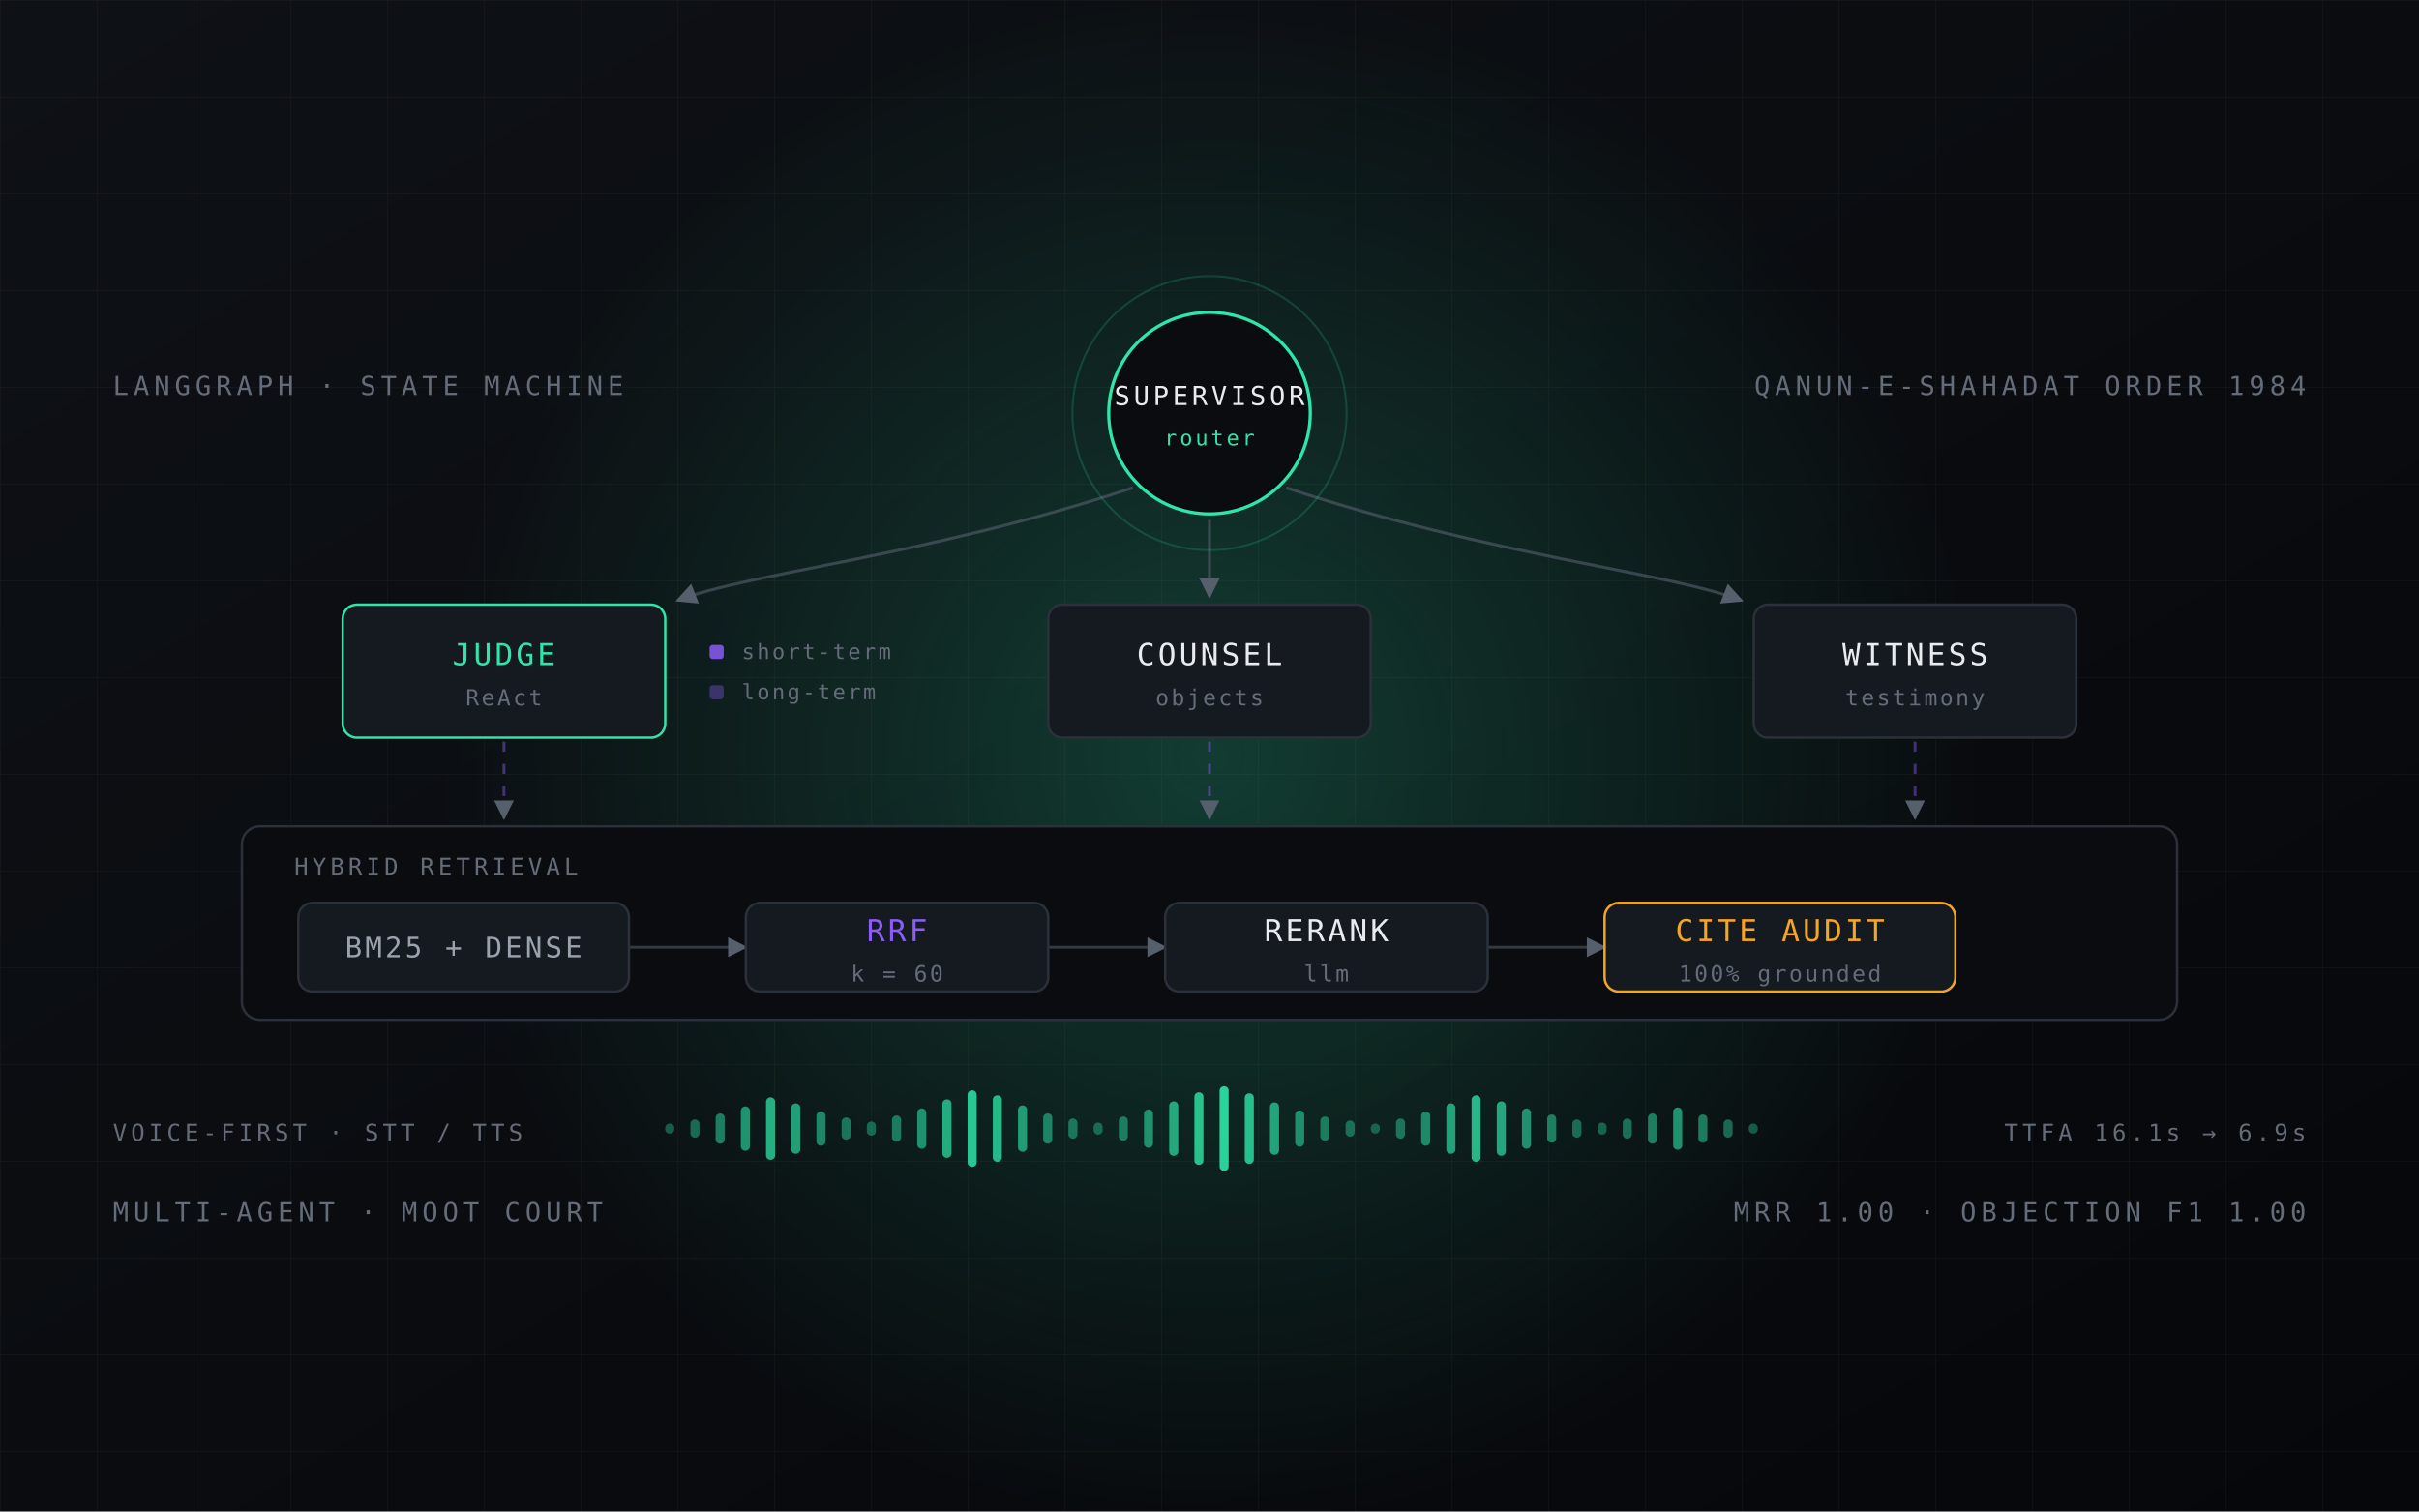
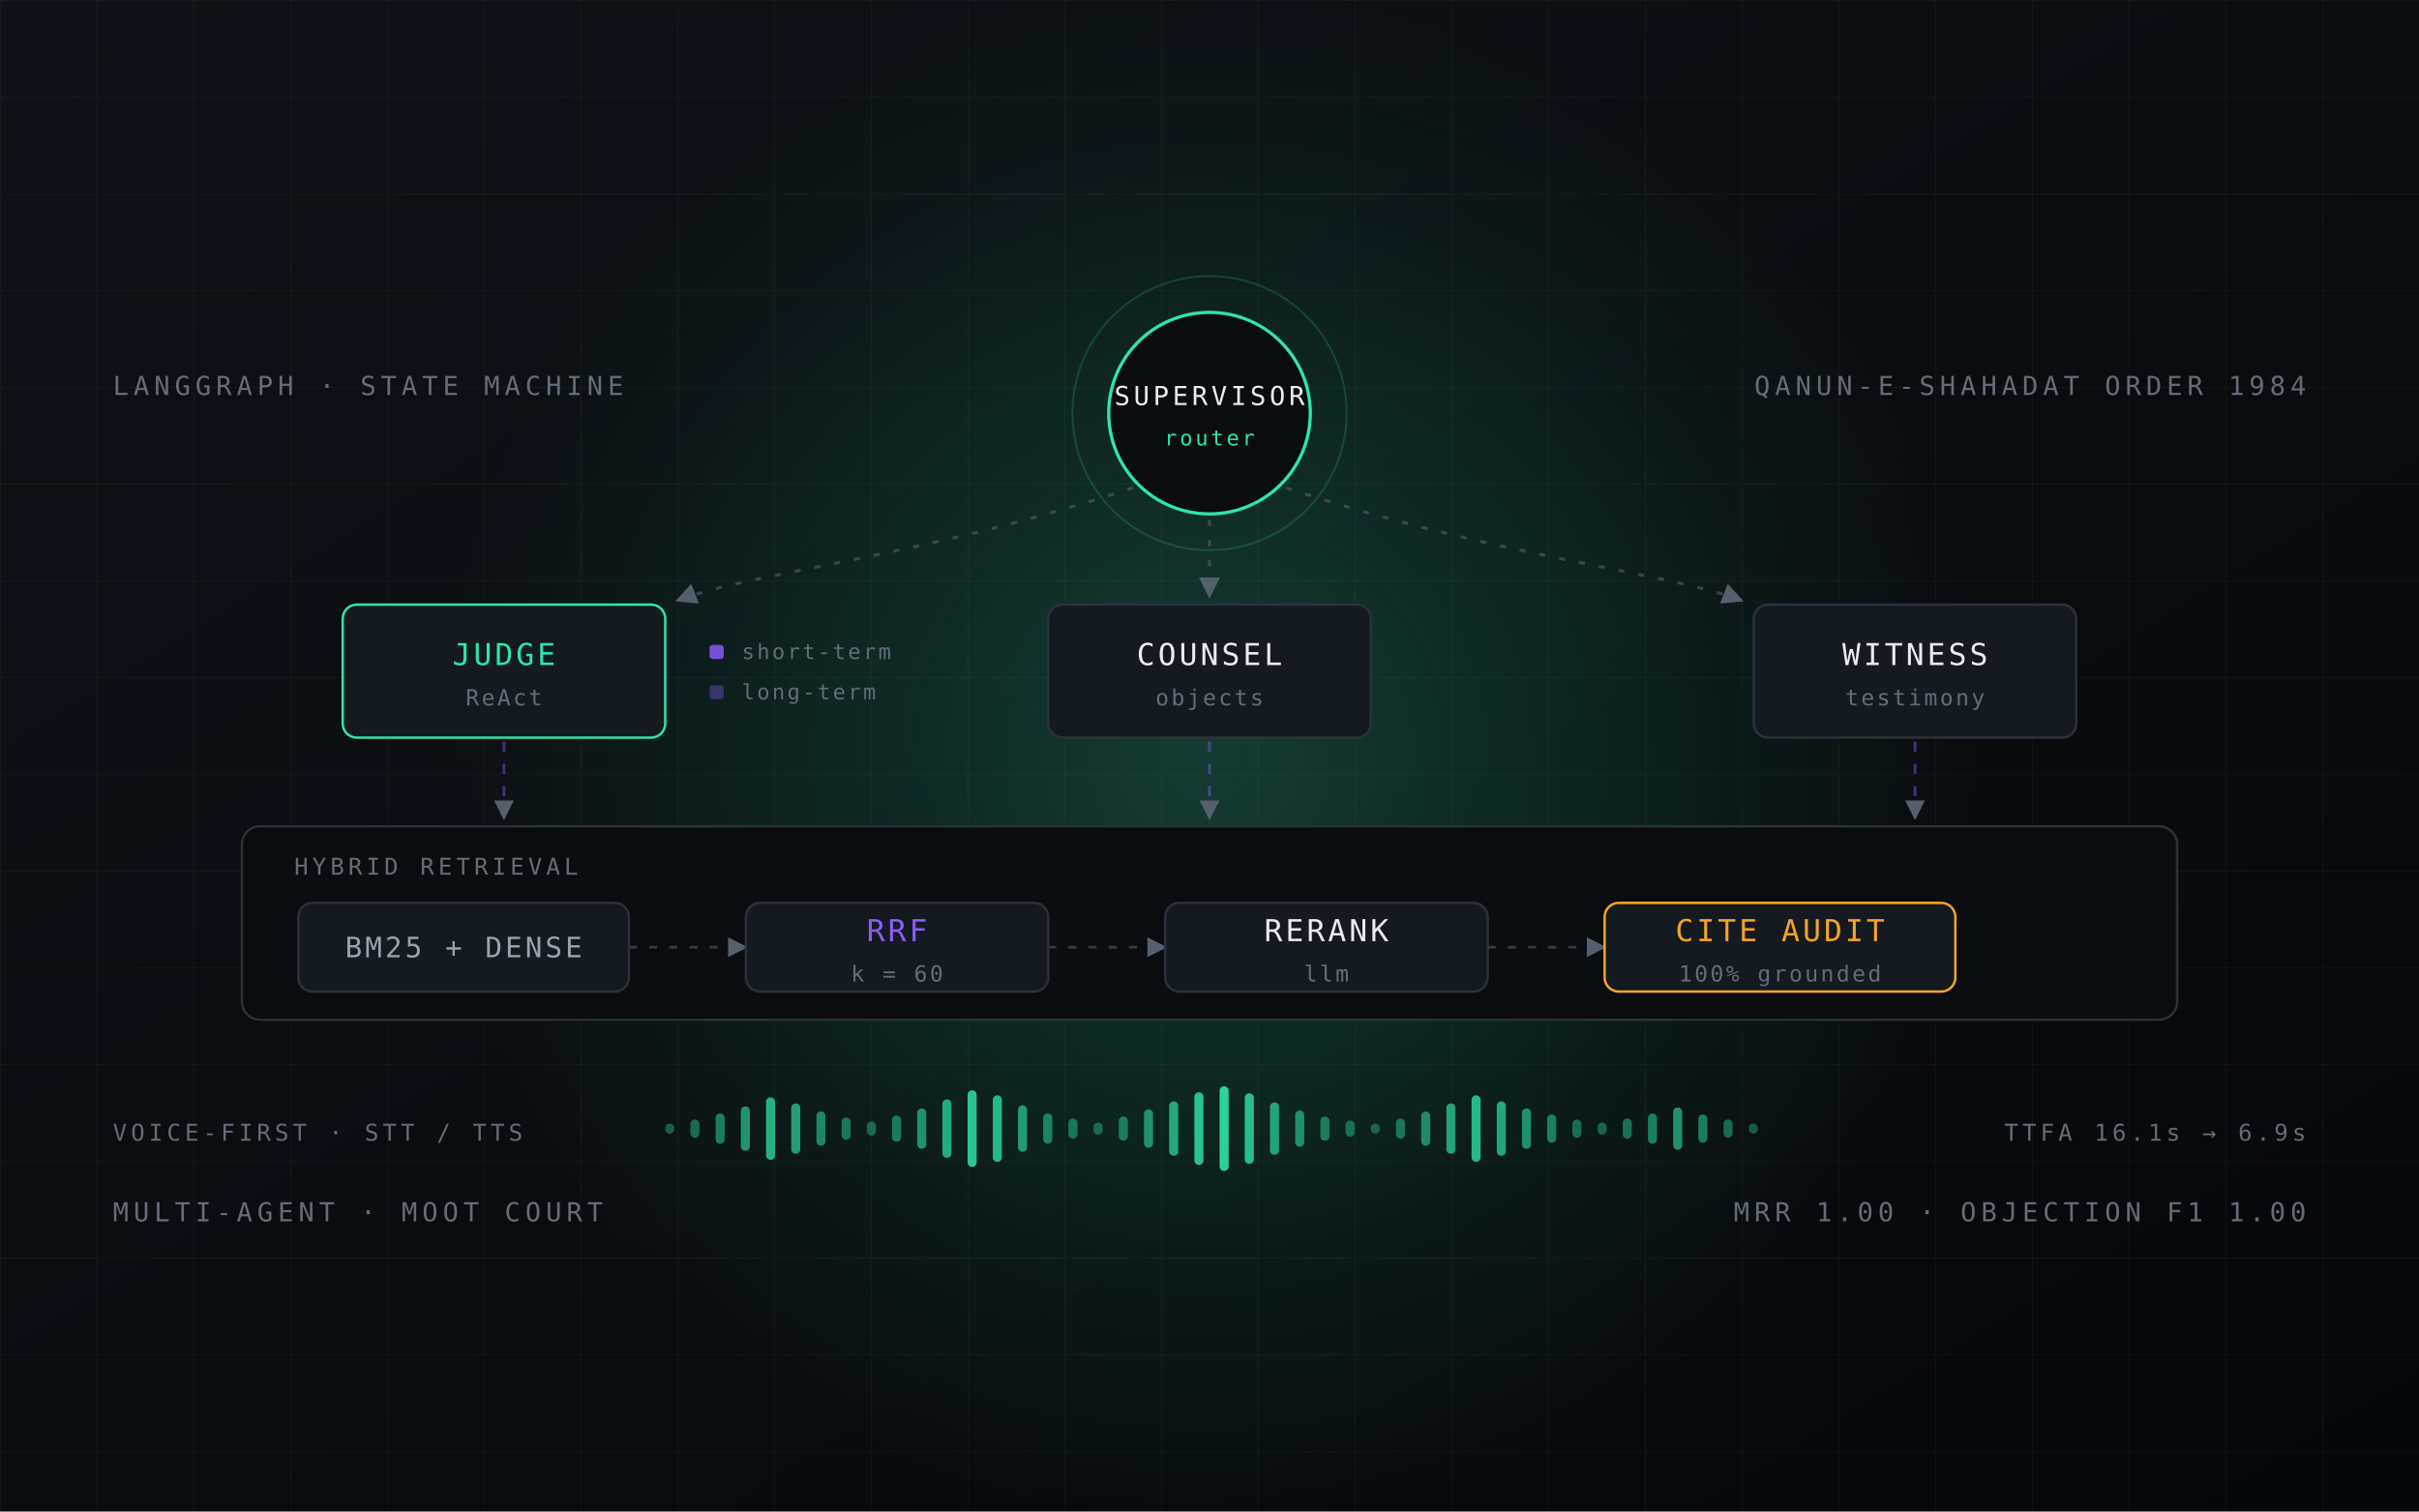
<svg xmlns="http://www.w3.org/2000/svg" viewBox="0 0 1200 750" role="img" aria-label="Supervisor agent routing to Judge, Opposing Counsel and Witness agents above a hybrid BM25 plus dense retrieval pipeline with an LLM reranker and citation audit">
+   <style>
+     @keyframes dashflow { to { stroke-dashoffset: -40; } }
+     @keyframes pulse { 0%,100% { opacity:.16 } 50% { opacity:.5 } }
+     @keyframes blink { 0%,100% { opacity:1 } 50% { opacity:.3 } }
+     @keyframes bar { 0%,100% { transform:scaleY(.55) } 50% { transform:scaleY(1) } }
+     @keyframes glow { 0%,100% { opacity:.55 } 50% { opacity:1 } }
+     @keyframes wk { 0%,100% { opacity:.72 } 50% { opacity:1 } }
+     .flow { animation: dashflow 1.5s linear infinite; }
+     .flow-slow { animation: dashflow 3s linear infinite; }
+     .pulse { animation: pulse 3.6s ease-in-out infinite; }
+     .blink { animation: blink 2.2s ease-in-out infinite; }
+     .glow { animation: glow 2.8s ease-in-out infinite; }
+     .wk { animation: wk 3s ease-in-out infinite; }
+     .bar { transform-box: fill-box; transform-origin: center; animation: bar 1.9s ease-in-out infinite; }
+     @media (prefers-reduced-motion: reduce) { * { animation: none !important; } }
+   </style>
  <defs>
    <linearGradient id="ad-bg" x1="0" y1="0" x2="1" y2="1">
      <stop offset="0" stop-color="#0E1116" />
      <stop offset="1" stop-color="#06070A" />
    </linearGradient>
    <pattern id="ad-grid" width="48" height="48" patternUnits="userSpaceOnUse">
      <path d="M48 0H0V48" fill="none" stroke="#FFFFFF" stroke-opacity=".035" stroke-width="1" />
    </pattern>
    <radialGradient id="ad-glow" cx=".5" cy=".5" r=".5">
      <stop offset="0" stop-color="#2EE6A8" stop-opacity=".22" />
      <stop offset="1" stop-color="#2EE6A8" stop-opacity="0" />
    </radialGradient>
    <marker id="ad-ar" viewBox="0 0 10 10" refX="9" refY="5" markerWidth="7" markerHeight="7" orient="auto-start-reverse">
      <path d="M0 0 10 5 0 10z" fill="#565F6C" />
    </marker>
    <marker id="ad-ar-s" viewBox="0 0 10 10" refX="9" refY="5" markerWidth="7" markerHeight="7" orient="auto-start-reverse">
      <path d="M0 0 10 5 0 10z" fill="#2EE6A8" />
    </marker>
  </defs>
  <rect width="1200" height="750" fill="url(#ad-bg)" />
  <rect width="1200" height="750" fill="url(#ad-grid)" />
  <circle cx="600" cy="375" r="380" fill="url(#ad-glow)" />
-   <g stroke="#565F6C" stroke-opacity=".6" stroke-width="1.5" fill="none" marker-end="url(#ad-ar)">
+   <g class="flow-slow" stroke="#565F6C" stroke-opacity=".6" stroke-width="1.5" stroke-dasharray="3 7" fill="none" marker-end="url(#ad-ar)">
    <path d="M562 242 C 460 276, 372 284, 336 298" />
    <path d="M600 258 L 600 296" />
    <path d="M638 242 C 740 276, 828 284, 864 298" />
  </g>
-   <g stroke="#8B5CF6" stroke-opacity=".45" stroke-width="1.4" fill="none" stroke-dasharray="5 6" marker-end="url(#ad-ar)">
+   <g class="flow" stroke="#8B5CF6" stroke-opacity=".45" stroke-width="1.4" fill="none" stroke-dasharray="5 6" marker-end="url(#ad-ar)">
    <path d="M250 368 C 250 384, 250 392, 250 406" />
    <path d="M600 368 L 600 406" />
    <path d="M950 368 C 950 384, 950 392, 950 406" />
  </g>
-   <circle cx="600" cy="205" r="68" fill="none" stroke="#2EE6A8" stroke-opacity=".18" stroke-width="1" />
+   <circle class="pulse" cx="600" cy="205" r="68" fill="none" stroke="#2EE6A8" stroke-opacity=".18" stroke-width="1" />
  <circle cx="600" cy="205" r="50" fill="#0A0C10" stroke="#2EE6A8" stroke-width="1.6" />
  <text x="600" y="201" text-anchor="middle" font-family="ui-monospace,'JetBrains Mono',monospace" font-size="13" letter-spacing="1.8" fill="#E9EBEE">SUPERVISOR</text>
  <text x="600" y="221" text-anchor="middle" font-family="ui-monospace,'JetBrains Mono',monospace" font-size="10.5" letter-spacing="1.4" fill="#2EE6A8">router</text>
  <g>
    <rect x="170" y="300" width="160" height="66" rx="7" fill="#151A21" stroke="#2EE6A8" stroke-width="1.2" />
    <text x="250.0" y="330.0" text-anchor="middle" font-family="ui-monospace,'JetBrains Mono',monospace" font-size="15" letter-spacing="1.5" fill="#2EE6A8">JUDGE</text>
    <text x="250.0" y="350.0" text-anchor="middle" font-family="ui-monospace,'JetBrains Mono',monospace" font-size="11" letter-spacing="1.2" fill="#646C79">ReAct</text>
    <rect x="520" y="300" width="160" height="66" rx="7" fill="#151A21" stroke="#2A313B" stroke-width="1.2" />
    <text x="600.0" y="330.0" text-anchor="middle" font-family="ui-monospace,'JetBrains Mono',monospace" font-size="15" letter-spacing="1.5" fill="#E9EBEE">COUNSEL</text>
    <text x="600.0" y="350.0" text-anchor="middle" font-family="ui-monospace,'JetBrains Mono',monospace" font-size="11" letter-spacing="1.2" fill="#646C79">objects</text>
    <rect x="870" y="300" width="160" height="66" rx="7" fill="#151A21" stroke="#2A313B" stroke-width="1.2" />
    <text x="950.0" y="330.0" text-anchor="middle" font-family="ui-monospace,'JetBrains Mono',monospace" font-size="15" letter-spacing="1.5" fill="#E9EBEE">WITNESS</text>
    <text x="950.0" y="350.0" text-anchor="middle" font-family="ui-monospace,'JetBrains Mono',monospace" font-size="11" letter-spacing="1.2" fill="#646C79">testimony</text>
  </g>
  <g font-family="ui-monospace,'JetBrains Mono',monospace" font-size="10.5" letter-spacing="1.2" fill="#646C79">
    <rect x="352" y="320" width="7" height="7" rx="1.5" fill="#8B5CF6" fill-opacity=".85" />
    <rect x="352" y="340" width="7" height="7" rx="1.5" fill="#8B5CF6" fill-opacity=".35" />
    <text x="368" y="327">short-term</text>
    <text x="368" y="347">long-term</text>
  </g>
  <rect x="120" y="410" width="960" height="96" rx="9" fill="#0A0C10" stroke="#2A313B" stroke-width="1.2" />
  <text x="146" y="434" font-family="ui-monospace,'JetBrains Mono',monospace" font-size="11.5" letter-spacing="2" fill="#646C79">HYBRID RETRIEVAL</text>
-   <g stroke="#565F6C" stroke-opacity=".55" stroke-width="1.4" fill="none" marker-end="url(#ad-ar)">
+   <g class="flow" stroke="#565F6C" stroke-opacity=".55" stroke-width="1.4" fill="none" stroke-dasharray="4 6" marker-end="url(#ad-ar)">
    <path d="M312 470 L 370 470" />
    <path d="M520 470 L 578 470" />
    <path d="M738 470 L 796 470" />
  </g>
  <g>
    <rect x="148" y="448" width="164" height="44" rx="7" fill="#151A21" stroke="#2A313B" stroke-width="1.2" />
    <text x="230.0" y="475.0" text-anchor="middle" font-family="ui-monospace,'JetBrains Mono',monospace" font-size="14" letter-spacing="1.5" fill="#9AA2AE">BM25 + DENSE</text>
    <rect x="370" y="448" width="150" height="44" rx="7" fill="#151A21" stroke="#2A313B" stroke-width="1.2" />
    <text x="445.0" y="467.0" text-anchor="middle" font-family="ui-monospace,'JetBrains Mono',monospace" font-size="15" letter-spacing="1.5" fill="#8B5CF6">RRF</text>
    <text x="445.0" y="487.0" text-anchor="middle" font-family="ui-monospace,'JetBrains Mono',monospace" font-size="11" letter-spacing="1.2" fill="#646C79">k = 60</text>
    <rect x="578" y="448" width="160" height="44" rx="7" fill="#151A21" stroke="#2A313B" stroke-width="1.2" />
    <text x="658.0" y="467.0" text-anchor="middle" font-family="ui-monospace,'JetBrains Mono',monospace" font-size="15" letter-spacing="1.5" fill="#E9EBEE">RERANK</text>
    <text x="658.0" y="487.0" text-anchor="middle" font-family="ui-monospace,'JetBrains Mono',monospace" font-size="11" letter-spacing="1.2" fill="#646C79">llm</text>
-     <rect x="796" y="448" width="174" height="44" rx="7" fill="#151A21" stroke="#F5A524" stroke-width="1.2" />
+     <rect class="glow" x="796" y="448" width="174" height="44" rx="7" fill="#151A21" stroke="#F5A524" stroke-width="1.2" />
    <text x="883.0" y="467.0" text-anchor="middle" font-family="ui-monospace,'JetBrains Mono',monospace" font-size="15" letter-spacing="1.5" fill="#F5A524">CITE AUDIT</text>
    <text x="883.0" y="487.0" text-anchor="middle" font-family="ui-monospace,'JetBrains Mono',monospace" font-size="11" letter-spacing="1.2" fill="#646C79">100% grounded</text>
  </g>
  <text x="56" y="566" font-family="ui-monospace,'JetBrains Mono',monospace" font-size="11.5" letter-spacing="2" fill="#646C79">VOICE-FIRST · STT / TTS</text>
  <text x="1144" y="566" text-anchor="end" font-family="ui-monospace,'JetBrains Mono',monospace" font-size="11.5" letter-spacing="2" fill="#646C79">TTFA 16.1s → 6.9s</text>
  <g fill="#2EE6A8">
-     <rect x="330.0" y="557.5" width="4.5" height="5" rx="2.2" fill-opacity="0.35" />
-     <rect x="342.5" y="555.5" width="4.5" height="9" rx="2.2" fill-opacity="0.41" />
-     <rect x="355.0" y="552.5" width="4.5" height="15" rx="2.2" fill-opacity="0.50" />
-     <rect x="367.5" y="549.0" width="4.5" height="22" rx="2.2" fill-opacity="0.60" />
-     <rect x="380.0" y="544.5" width="4.5" height="31" rx="2.2" fill-opacity="0.74" />
-     <rect x="392.5" y="547.5" width="4.5" height="25" rx="2.2" fill-opacity="0.65" />
-     <rect x="405.0" y="551.5" width="4.5" height="17" rx="2.2" fill-opacity="0.53" />
-     <rect x="417.5" y="554.5" width="4.5" height="11" rx="2.2" fill-opacity="0.44" />
-     <rect x="430.0" y="556.5" width="4.5" height="7" rx="2.2" fill-opacity="0.38" />
-     <rect x="442.5" y="553.5" width="4.5" height="13" rx="2.2" fill-opacity="0.47" />
-     <rect x="455.0" y="550.0" width="4.5" height="20" rx="2.2" fill-opacity="0.58" />
-     <rect x="467.5" y="545.5" width="4.5" height="29" rx="2.2" fill-opacity="0.71" />
-     <rect x="480.0" y="541.0" width="4.5" height="38" rx="2.2" fill-opacity="0.84" />
-     <rect x="492.5" y="543.5" width="4.5" height="33" rx="2.2" fill-opacity="0.77" />
-     <rect x="505.0" y="548.5" width="4.5" height="23" rx="2.2" fill-opacity="0.62" />
-     <rect x="517.5" y="552.5" width="4.5" height="15" rx="2.2" fill-opacity="0.50" />
-     <rect x="530.0" y="555.0" width="4.5" height="10" rx="2.2" fill-opacity="0.43" />
-     <rect x="542.5" y="557.0" width="4.5" height="6" rx="2.2" fill-opacity="0.37" />
-     <rect x="555.0" y="554.0" width="4.5" height="12" rx="2.2" fill-opacity="0.46" />
-     <rect x="567.5" y="550.5" width="4.5" height="19" rx="2.2" fill-opacity="0.56" />
-     <rect x="580.0" y="546.5" width="4.5" height="27" rx="2.2" fill-opacity="0.68" />
-     <rect x="592.5" y="542.0" width="4.5" height="36" rx="2.2" fill-opacity="0.81" />
-     <rect x="605.0" y="539.0" width="4.5" height="42" rx="2.2" fill-opacity="0.90" />
-     <rect x="617.5" y="542.5" width="4.5" height="35" rx="2.2" fill-opacity="0.80" />
-     <rect x="630.0" y="547.0" width="4.5" height="26" rx="2.2" fill-opacity="0.66" />
-     <rect x="642.5" y="551.0" width="4.5" height="18" rx="2.2" fill-opacity="0.55" />
-     <rect x="655.0" y="554.0" width="4.5" height="12" rx="2.2" fill-opacity="0.46" />
-     <rect x="667.5" y="556.0" width="4.5" height="8" rx="2.2" fill-opacity="0.40" />
-     <rect x="680.0" y="557.5" width="4.5" height="5" rx="2.2" fill-opacity="0.35" />
-     <rect x="692.5" y="555.0" width="4.5" height="10" rx="2.2" fill-opacity="0.43" />
-     <rect x="705.0" y="551.5" width="4.5" height="17" rx="2.2" fill-opacity="0.53" />
-     <rect x="717.5" y="547.5" width="4.5" height="25" rx="2.2" fill-opacity="0.65" />
-     <rect x="730.0" y="543.5" width="4.5" height="33" rx="2.2" fill-opacity="0.77" />
-     <rect x="742.5" y="546.5" width="4.5" height="27" rx="2.2" fill-opacity="0.68" />
-     <rect x="755.0" y="550.0" width="4.5" height="20" rx="2.2" fill-opacity="0.58" />
-     <rect x="767.5" y="553.0" width="4.5" height="14" rx="2.2" fill-opacity="0.49" />
-     <rect x="780.0" y="555.5" width="4.5" height="9" rx="2.2" fill-opacity="0.41" />
-     <rect x="792.5" y="557.0" width="4.5" height="6" rx="2.2" fill-opacity="0.37" />
-     <rect x="805.0" y="555.0" width="4.5" height="10" rx="2.2" fill-opacity="0.43" />
-     <rect x="817.5" y="552.5" width="4.5" height="15" rx="2.2" fill-opacity="0.50" />
-     <rect x="830.0" y="549.5" width="4.5" height="21" rx="2.2" fill-opacity="0.59" />
-     <rect x="842.5" y="553.0" width="4.5" height="14" rx="2.2" fill-opacity="0.49" />
-     <rect x="855.0" y="555.5" width="4.5" height="9" rx="2.2" fill-opacity="0.41" />
-     <rect x="867.5" y="557.5" width="4.5" height="5" rx="2.2" fill-opacity="0.35" />
+     <rect class="bar" style="animation-delay:0.00s" x="330.0" y="557.5" width="4.5" height="5" rx="2.2" fill-opacity="0.35" />
+     <rect class="bar" style="animation-delay:0.07s" x="342.5" y="555.5" width="4.5" height="9" rx="2.2" fill-opacity="0.41" />
+     <rect class="bar" style="animation-delay:0.14s" x="355.0" y="552.5" width="4.5" height="15" rx="2.2" fill-opacity="0.50" />
+     <rect class="bar" style="animation-delay:0.21s" x="367.5" y="549.0" width="4.5" height="22" rx="2.2" fill-opacity="0.60" />
+     <rect class="bar" style="animation-delay:0.28s" x="380.0" y="544.5" width="4.5" height="31" rx="2.2" fill-opacity="0.74" />
+     <rect class="bar" style="animation-delay:0.35s" x="392.5" y="547.5" width="4.5" height="25" rx="2.2" fill-opacity="0.65" />
+     <rect class="bar" style="animation-delay:0.42s" x="405.0" y="551.5" width="4.5" height="17" rx="2.2" fill-opacity="0.53" />
+     <rect class="bar" style="animation-delay:0.49s" x="417.5" y="554.5" width="4.5" height="11" rx="2.2" fill-opacity="0.44" />
+     <rect class="bar" style="animation-delay:0.56s" x="430.0" y="556.5" width="4.5" height="7" rx="2.2" fill-opacity="0.38" />
+     <rect class="bar" style="animation-delay:0.63s" x="442.5" y="553.5" width="4.5" height="13" rx="2.2" fill-opacity="0.47" />
+     <rect class="bar" style="animation-delay:0.70s" x="455.0" y="550.0" width="4.5" height="20" rx="2.2" fill-opacity="0.58" />
+     <rect class="bar" style="animation-delay:0.77s" x="467.5" y="545.5" width="4.5" height="29" rx="2.2" fill-opacity="0.71" />
+     <rect class="bar" style="animation-delay:0.84s" x="480.0" y="541.0" width="4.5" height="38" rx="2.2" fill-opacity="0.84" />
+     <rect class="bar" style="animation-delay:0.91s" x="492.5" y="543.5" width="4.5" height="33" rx="2.2" fill-opacity="0.77" />
+     <rect class="bar" style="animation-delay:0.98s" x="505.0" y="548.5" width="4.5" height="23" rx="2.2" fill-opacity="0.62" />
+     <rect class="bar" style="animation-delay:1.05s" x="517.5" y="552.5" width="4.5" height="15" rx="2.2" fill-opacity="0.50" />
+     <rect class="bar" style="animation-delay:1.12s" x="530.0" y="555.0" width="4.5" height="10" rx="2.2" fill-opacity="0.43" />
+     <rect class="bar" style="animation-delay:1.19s" x="542.5" y="557.0" width="4.5" height="6" rx="2.2" fill-opacity="0.37" />
+     <rect class="bar" style="animation-delay:1.26s" x="555.0" y="554.0" width="4.5" height="12" rx="2.2" fill-opacity="0.46" />
+     <rect class="bar" style="animation-delay:1.33s" x="567.5" y="550.5" width="4.5" height="19" rx="2.2" fill-opacity="0.56" />
+     <rect class="bar" style="animation-delay:1.40s" x="580.0" y="546.5" width="4.5" height="27" rx="2.2" fill-opacity="0.68" />
+     <rect class="bar" style="animation-delay:1.47s" x="592.5" y="542.0" width="4.5" height="36" rx="2.2" fill-opacity="0.81" />
+     <rect class="bar" style="animation-delay:1.54s" x="605.0" y="539.0" width="4.5" height="42" rx="2.2" fill-opacity="0.90" />
+     <rect class="bar" style="animation-delay:1.61s" x="617.5" y="542.5" width="4.5" height="35" rx="2.2" fill-opacity="0.80" />
+     <rect class="bar" style="animation-delay:1.68s" x="630.0" y="547.0" width="4.5" height="26" rx="2.2" fill-opacity="0.66" />
+     <rect class="bar" style="animation-delay:1.75s" x="642.5" y="551.0" width="4.5" height="18" rx="2.2" fill-opacity="0.55" />
+     <rect class="bar" style="animation-delay:1.82s" x="655.0" y="554.0" width="4.5" height="12" rx="2.2" fill-opacity="0.46" />
+     <rect class="bar" style="animation-delay:1.89s" x="667.5" y="556.0" width="4.5" height="8" rx="2.2" fill-opacity="0.40" />
+     <rect class="bar" style="animation-delay:1.96s" x="680.0" y="557.5" width="4.5" height="5" rx="2.2" fill-opacity="0.35" />
+     <rect class="bar" style="animation-delay:2.03s" x="692.5" y="555.0" width="4.5" height="10" rx="2.2" fill-opacity="0.43" />
+     <rect class="bar" style="animation-delay:2.10s" x="705.0" y="551.5" width="4.5" height="17" rx="2.2" fill-opacity="0.53" />
+     <rect class="bar" style="animation-delay:2.17s" x="717.5" y="547.5" width="4.5" height="25" rx="2.2" fill-opacity="0.65" />
+     <rect class="bar" style="animation-delay:2.24s" x="730.0" y="543.5" width="4.5" height="33" rx="2.2" fill-opacity="0.77" />
+     <rect class="bar" style="animation-delay:2.31s" x="742.5" y="546.5" width="4.5" height="27" rx="2.2" fill-opacity="0.68" />
+     <rect class="bar" style="animation-delay:2.38s" x="755.0" y="550.0" width="4.5" height="20" rx="2.2" fill-opacity="0.58" />
+     <rect class="bar" style="animation-delay:2.45s" x="767.5" y="553.0" width="4.5" height="14" rx="2.2" fill-opacity="0.49" />
+     <rect class="bar" style="animation-delay:2.52s" x="780.0" y="555.5" width="4.5" height="9" rx="2.2" fill-opacity="0.41" />
+     <rect class="bar" style="animation-delay:2.59s" x="792.5" y="557.0" width="4.5" height="6" rx="2.2" fill-opacity="0.37" />
+     <rect class="bar" style="animation-delay:2.66s" x="805.0" y="555.0" width="4.5" height="10" rx="2.2" fill-opacity="0.43" />
+     <rect class="bar" style="animation-delay:2.73s" x="817.5" y="552.5" width="4.5" height="15" rx="2.2" fill-opacity="0.50" />
+     <rect class="bar" style="animation-delay:2.80s" x="830.0" y="549.5" width="4.5" height="21" rx="2.2" fill-opacity="0.59" />
+     <rect class="bar" style="animation-delay:2.87s" x="842.5" y="553.0" width="4.5" height="14" rx="2.2" fill-opacity="0.49" />
+     <rect class="bar" style="animation-delay:2.94s" x="855.0" y="555.5" width="4.5" height="9" rx="2.2" fill-opacity="0.41" />
+     <rect class="bar" style="animation-delay:3.01s" x="867.5" y="557.5" width="4.5" height="5" rx="2.2" fill-opacity="0.35" />
  </g>
  <g font-family="ui-monospace,'JetBrains Mono',monospace" font-size="13" letter-spacing="2.4" fill="#646C79">
    <text x="56" y="196">LANGGRAPH · STATE MACHINE</text>
    <text x="1144" y="196" text-anchor="end">QANUN-E-SHAHADAT ORDER 1984</text>
    <text x="56" y="606">MULTI-AGENT · MOOT COURT</text>
    <text x="1144" y="606" text-anchor="end">MRR 1.00 · OBJECTION F1 1.00</text>
  </g>
</svg>
